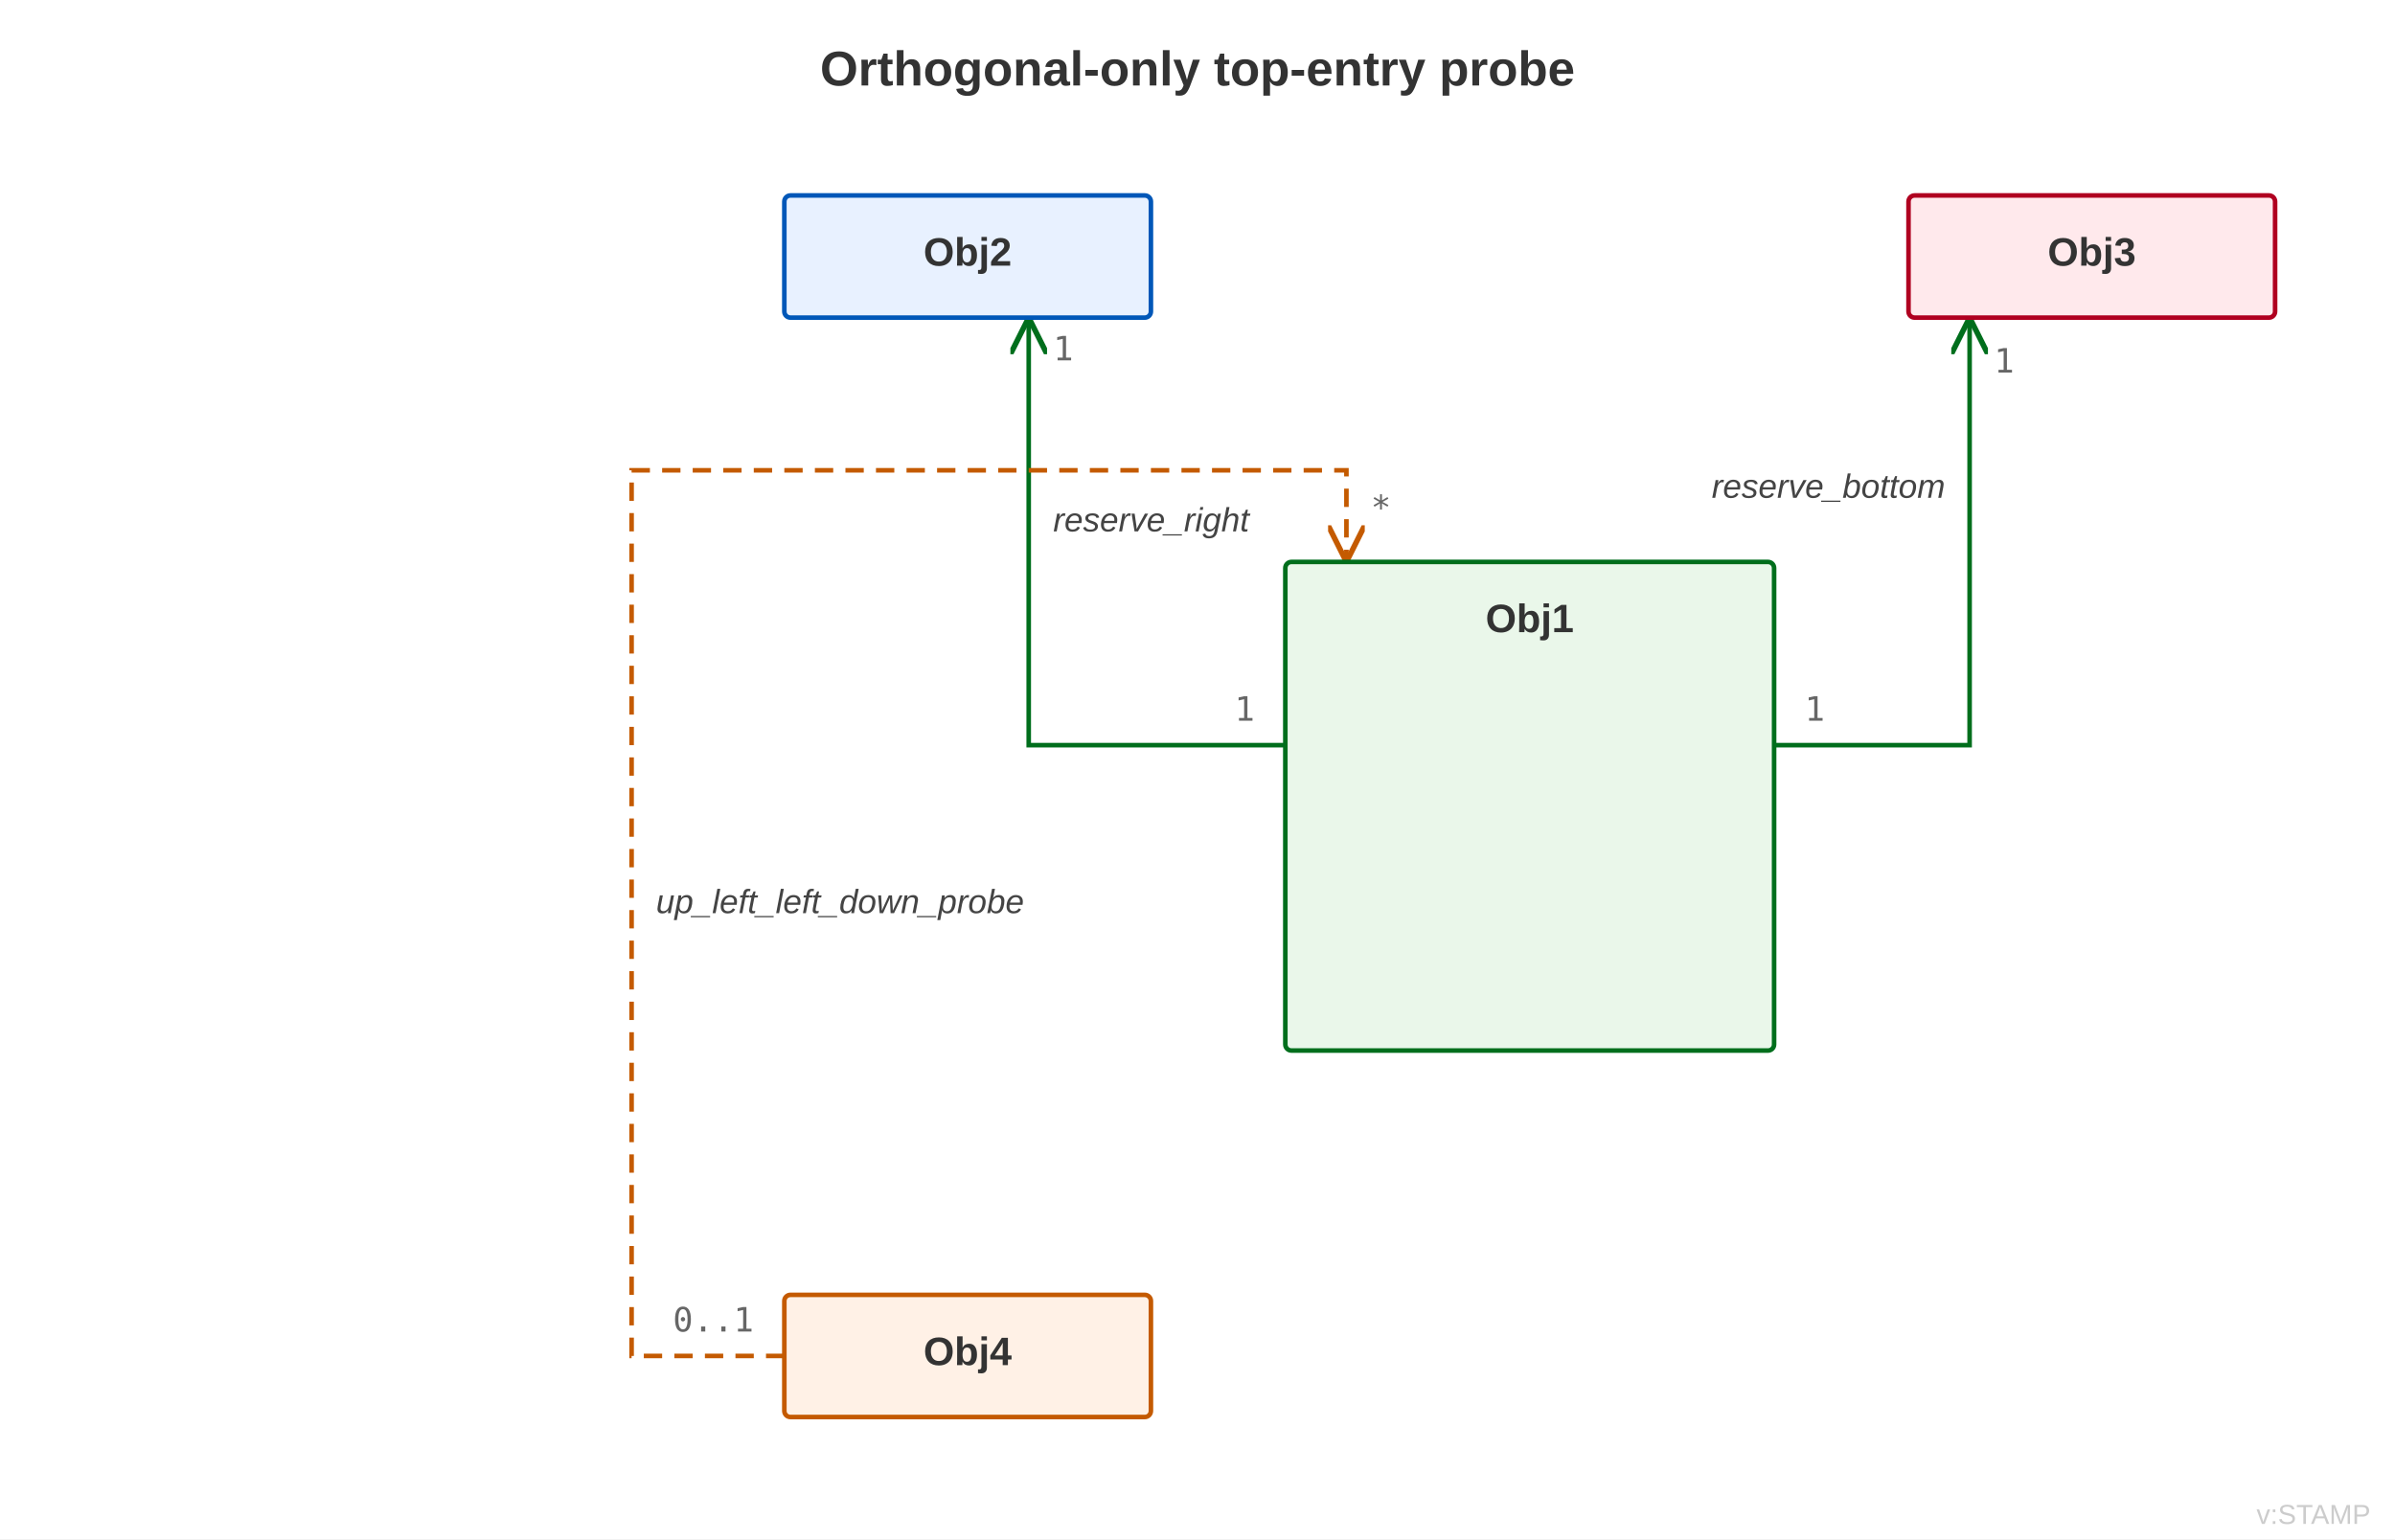
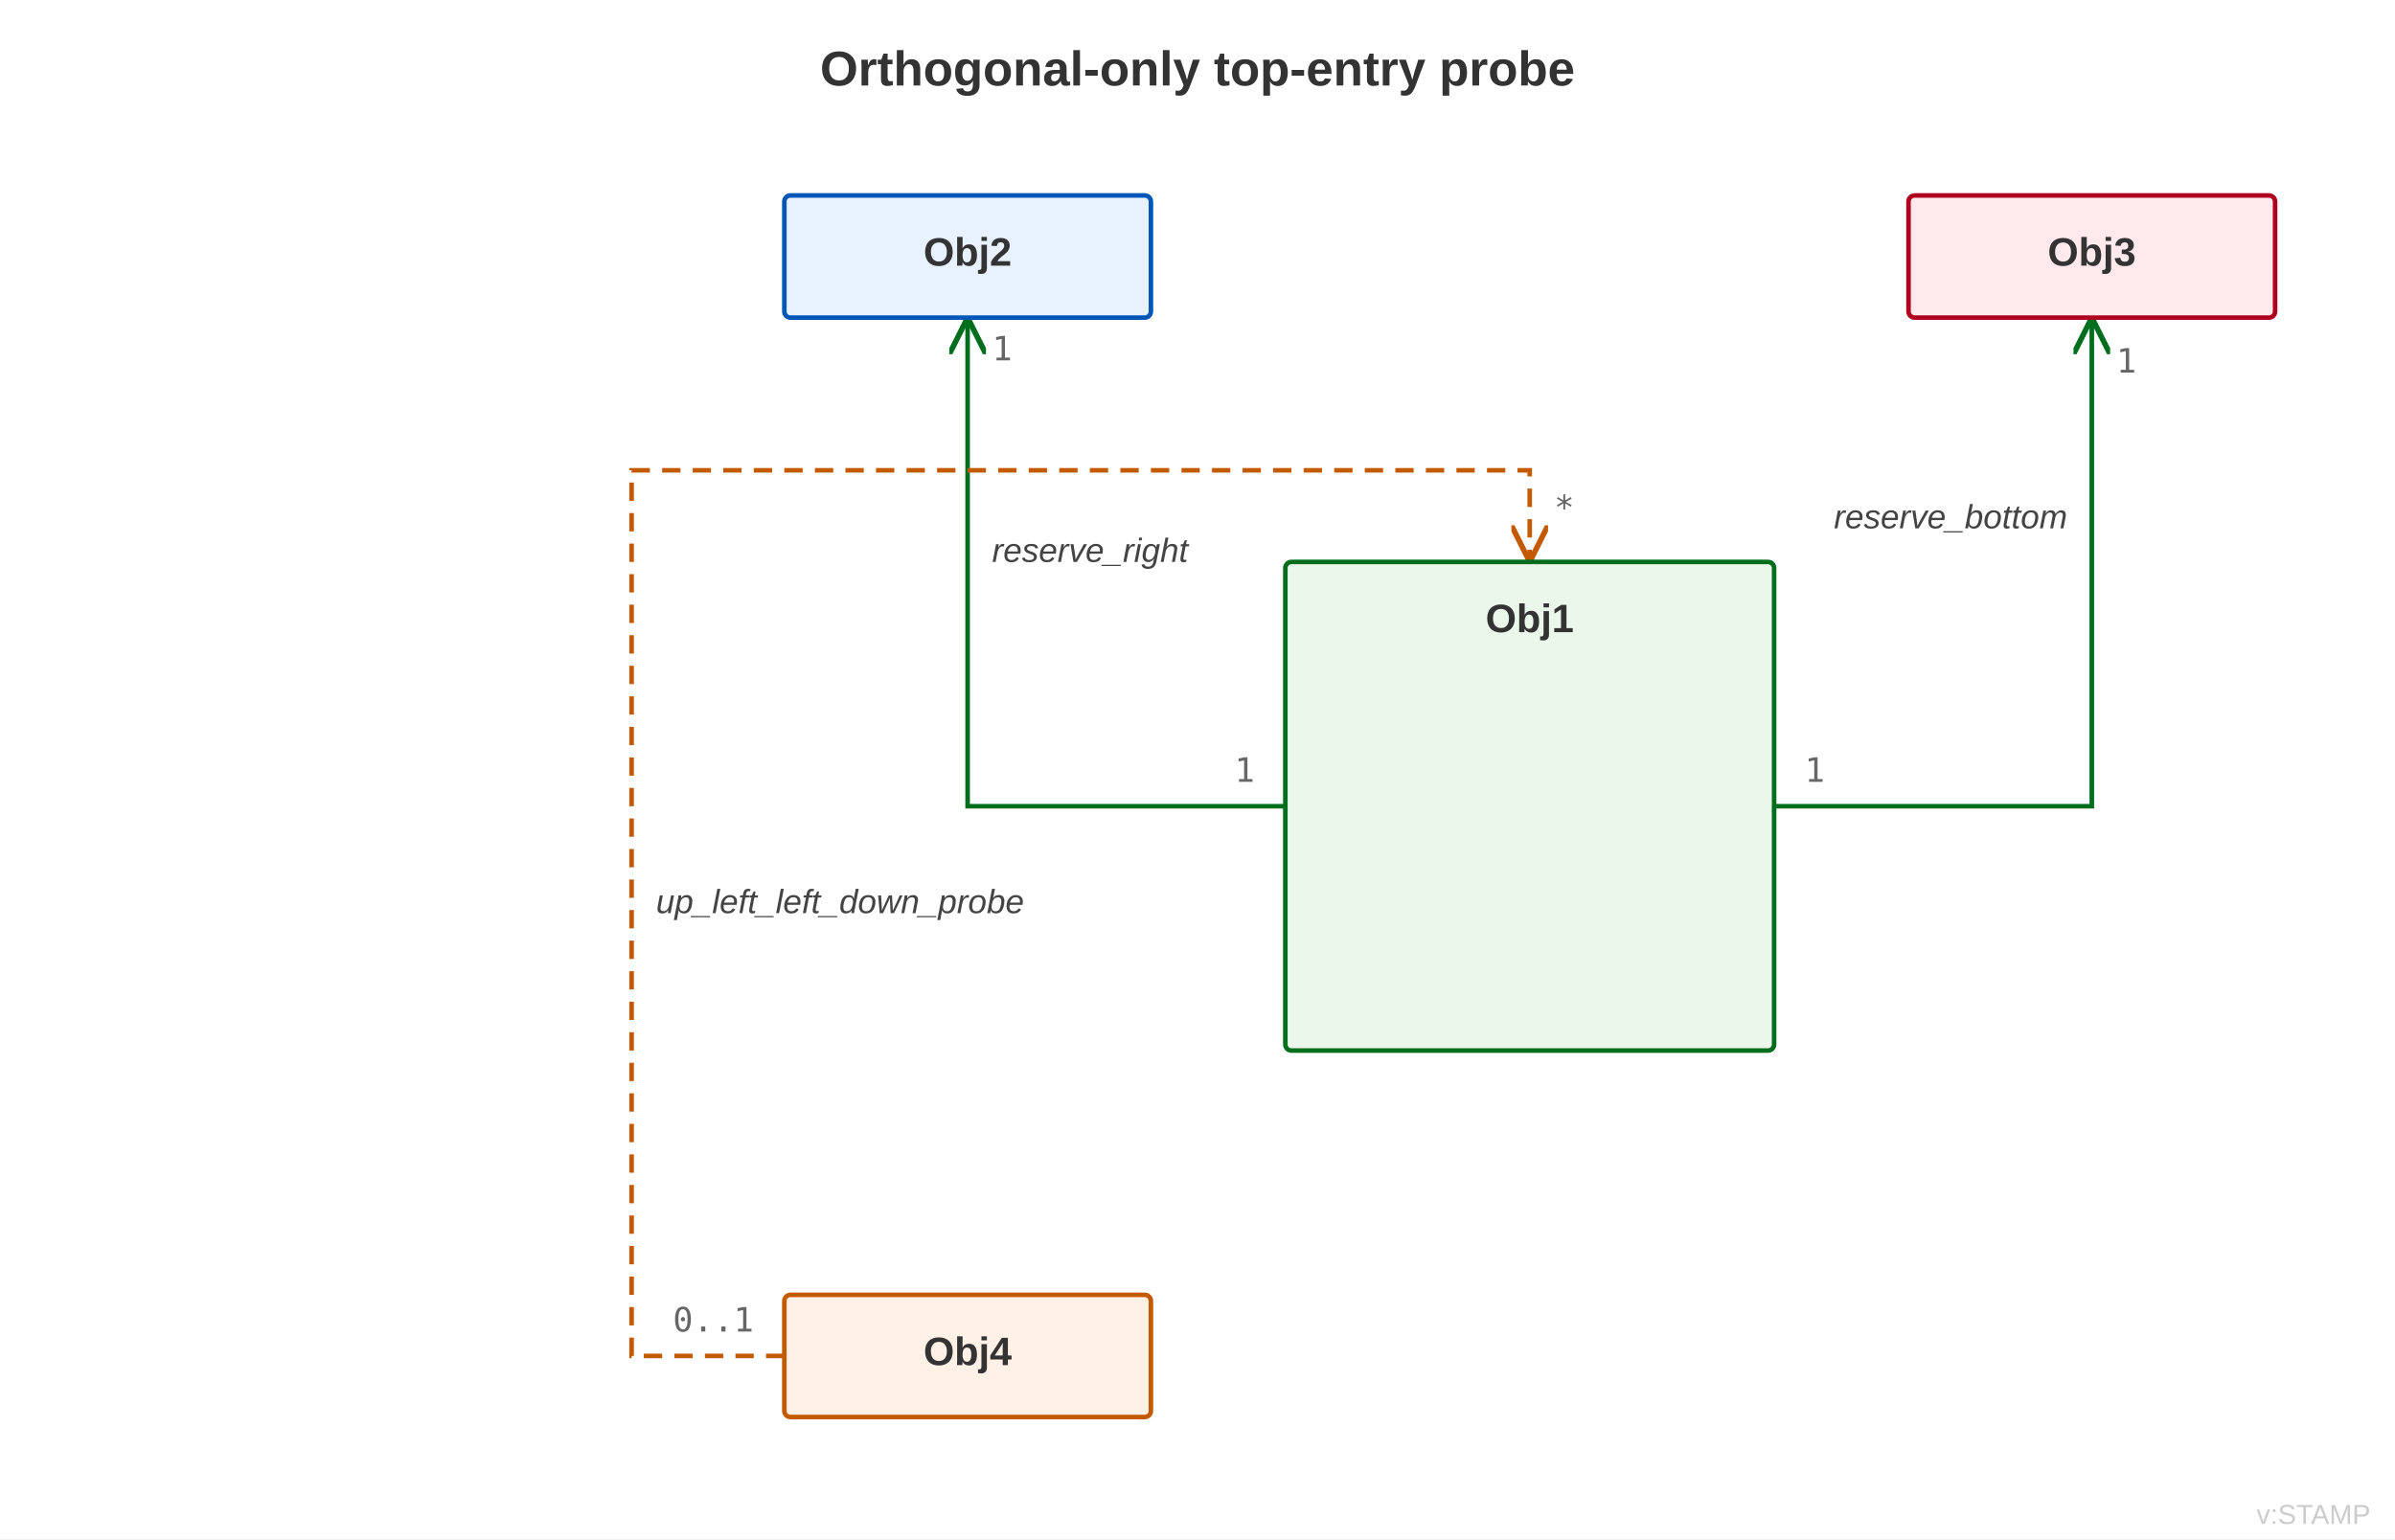
<svg xmlns="http://www.w3.org/2000/svg" width="784" height="504" data-diagram-type="class_diagram">
  <rect width="784" height="504" fill="white" />
  <text x="392.0" y="28" font-family="Arial, Helvetica, sans-serif" font-size="16" font-weight="bold" text-anchor="middle" fill="#333">Orthogonal-only top-entry probe</text>
  <defs>
    <marker id="arrow-open" viewBox="0 0 10 10" refX="10" refY="5" markerWidth="8" markerHeight="8" orient="auto-start-reverse">
      <path d="M 0 0 L 10 5 L 0 10" fill="none" stroke="#555" stroke-width="1.5" />
    </marker>
    <marker id="arrow-triangle" viewBox="0 0 10 10" refX="10" refY="5" markerWidth="10" markerHeight="10" orient="auto-start-reverse">
      <path d="M 0 0 L 10 5 L 0 10 Z" fill="white" stroke="#555" stroke-width="1.2" />
    </marker>
    <marker id="diamond-filled" viewBox="0 0 12 8" refX="12" refY="4" markerWidth="12" markerHeight="8" orient="auto-start-reverse">
      <path d="M 0 4 L 6 0 L 12 4 L 6 8 Z" fill="#555" stroke="#555" stroke-width="1" />
    </marker>
    <marker id="diamond-open" viewBox="0 0 12 8" refX="12" refY="4" markerWidth="12" markerHeight="8" orient="auto-start-reverse">
      <path d="M 0 4 L 6 0 L 12 4 L 6 8 Z" fill="white" stroke="#555" stroke-width="1" />
    </marker>
    <marker id="arrow-open-right" viewBox="0 0 10 10" refX="10" refY="5" markerWidth="8" markerHeight="8" orient="0">
      <path d="M 0 0 L 10 5 L 0 10" fill="none" stroke="#555" stroke-width="1.5" />
    </marker>
    <marker id="arrow-open-down" viewBox="0 0 10 10" refX="10" refY="5" markerWidth="8" markerHeight="8" orient="90">
      <path d="M 0 0 L 10 5 L 0 10" fill="none" stroke="#555" stroke-width="1.5" />
    </marker>
    <marker id="arrow-open-left" viewBox="0 0 10 10" refX="10" refY="5" markerWidth="8" markerHeight="8" orient="180">
      <path d="M 0 0 L 10 5 L 0 10" fill="none" stroke="#555" stroke-width="1.5" />
    </marker>
    <marker id="arrow-open-up" viewBox="0 0 10 10" refX="10" refY="5" markerWidth="8" markerHeight="8" orient="270">
      <path d="M 0 0 L 10 5 L 0 10" fill="none" stroke="#555" stroke-width="1.5" />
    </marker>
    <marker id="arrow-triangle-right" viewBox="0 0 10 10" refX="10" refY="5" markerWidth="10" markerHeight="10" orient="0">
      <path d="M 0 0 L 10 5 L 0 10 Z" fill="white" stroke="#555" stroke-width="1.2" />
    </marker>
    <marker id="arrow-triangle-down" viewBox="0 0 10 10" refX="10" refY="5" markerWidth="10" markerHeight="10" orient="90">
      <path d="M 0 0 L 10 5 L 0 10 Z" fill="white" stroke="#555" stroke-width="1.2" />
    </marker>
    <marker id="arrow-triangle-left" viewBox="0 0 10 10" refX="10" refY="5" markerWidth="10" markerHeight="10" orient="180">
      <path d="M 0 0 L 10 5 L 0 10 Z" fill="white" stroke="#555" stroke-width="1.2" />
    </marker>
    <marker id="arrow-triangle-up" viewBox="0 0 10 10" refX="10" refY="5" markerWidth="10" markerHeight="10" orient="270">
      <path d="M 0 0 L 10 5 L 0 10 Z" fill="white" stroke="#555" stroke-width="1.2" />
    </marker>
    <marker id="diamond-filled-right" viewBox="0 0 12 8" refX="12" refY="4" markerWidth="12" markerHeight="8" orient="0">
      <path d="M 0 4 L 6 0 L 12 4 L 6 8 Z" fill="#555" stroke="#555" stroke-width="1" />
    </marker>
    <marker id="diamond-filled-down" viewBox="0 0 12 8" refX="12" refY="4" markerWidth="12" markerHeight="8" orient="90">
      <path d="M 0 4 L 6 0 L 12 4 L 6 8 Z" fill="#555" stroke="#555" stroke-width="1" />
    </marker>
    <marker id="diamond-filled-left" viewBox="0 0 12 8" refX="12" refY="4" markerWidth="12" markerHeight="8" orient="180">
      <path d="M 0 4 L 6 0 L 12 4 L 6 8 Z" fill="#555" stroke="#555" stroke-width="1" />
    </marker>
    <marker id="diamond-filled-up" viewBox="0 0 12 8" refX="12" refY="4" markerWidth="12" markerHeight="8" orient="270">
      <path d="M 0 4 L 6 0 L 12 4 L 6 8 Z" fill="#555" stroke="#555" stroke-width="1" />
    </marker>
    <marker id="diamond-open-right" viewBox="0 0 12 8" refX="12" refY="4" markerWidth="12" markerHeight="8" orient="0">
      <path d="M 0 4 L 6 0 L 12 4 L 6 8 Z" fill="white" stroke="#555" stroke-width="1" />
    </marker>
    <marker id="diamond-open-down" viewBox="0 0 12 8" refX="12" refY="4" markerWidth="12" markerHeight="8" orient="90">
      <path d="M 0 4 L 6 0 L 12 4 L 6 8 Z" fill="white" stroke="#555" stroke-width="1" />
    </marker>
    <marker id="diamond-open-left" viewBox="0 0 12 8" refX="12" refY="4" markerWidth="12" markerHeight="8" orient="180">
      <path d="M 0 4 L 6 0 L 12 4 L 6 8 Z" fill="white" stroke="#555" stroke-width="1" />
    </marker>
    <marker id="diamond-open-up" viewBox="0 0 12 8" refX="12" refY="4" markerWidth="12" markerHeight="8" orient="270">
      <path d="M 0 4 L 6 0 L 12 4 L 6 8 Z" fill="white" stroke="#555" stroke-width="1" />
    </marker>
    <marker id="diamond-filled-0" viewBox="0 0 12 8" refX="12" refY="4" markerWidth="12" markerHeight="8" orient="auto-start-reverse">
      <path d="M 0 4 L 6 0 L 12 4 L 6 8 Z" fill="#0057B8" stroke="#0057B8" stroke-width="1" />
    </marker>
    <marker id="diamond-open-0" viewBox="0 0 12 8" refX="12" refY="4" markerWidth="12" markerHeight="8" orient="auto-start-reverse">
      <path d="M 0 4 L 6 0 L 12 4 L 6 8 Z" fill="white" stroke="#0057B8" stroke-width="1.5" />
    </marker>
    <marker id="arrow-open-0" viewBox="0 0 10 10" refX="10" refY="5" markerWidth="8" markerHeight="8" orient="auto-start-reverse">
      <path d="M 0 0 L 10 5 L 0 10" fill="none" stroke="#0057B8" stroke-width="1.5" />
    </marker>
    <marker id="diamond-filled-0-right" viewBox="0 0 12 8" refX="12" refY="4" markerWidth="12" markerHeight="8" orient="0">
      <path d="M 0 4 L 6 0 L 12 4 L 6 8 Z" fill="#0057B8" stroke="#0057B8" stroke-width="1" />
    </marker>
    <marker id="diamond-filled-0-down" viewBox="0 0 12 8" refX="12" refY="4" markerWidth="12" markerHeight="8" orient="90">
      <path d="M 0 4 L 6 0 L 12 4 L 6 8 Z" fill="#0057B8" stroke="#0057B8" stroke-width="1" />
    </marker>
    <marker id="diamond-filled-0-left" viewBox="0 0 12 8" refX="12" refY="4" markerWidth="12" markerHeight="8" orient="180">
      <path d="M 0 4 L 6 0 L 12 4 L 6 8 Z" fill="#0057B8" stroke="#0057B8" stroke-width="1" />
    </marker>
    <marker id="diamond-filled-0-up" viewBox="0 0 12 8" refX="12" refY="4" markerWidth="12" markerHeight="8" orient="270">
      <path d="M 0 4 L 6 0 L 12 4 L 6 8 Z" fill="#0057B8" stroke="#0057B8" stroke-width="1" />
    </marker>
    <marker id="diamond-open-0-right" viewBox="0 0 12 8" refX="12" refY="4" markerWidth="12" markerHeight="8" orient="0">
      <path d="M 0 4 L 6 0 L 12 4 L 6 8 Z" fill="white" stroke="#0057B8" stroke-width="1.5" />
    </marker>
    <marker id="diamond-open-0-down" viewBox="0 0 12 8" refX="12" refY="4" markerWidth="12" markerHeight="8" orient="90">
      <path d="M 0 4 L 6 0 L 12 4 L 6 8 Z" fill="white" stroke="#0057B8" stroke-width="1.5" />
    </marker>
    <marker id="diamond-open-0-left" viewBox="0 0 12 8" refX="12" refY="4" markerWidth="12" markerHeight="8" orient="180">
      <path d="M 0 4 L 6 0 L 12 4 L 6 8 Z" fill="white" stroke="#0057B8" stroke-width="1.5" />
    </marker>
    <marker id="diamond-open-0-up" viewBox="0 0 12 8" refX="12" refY="4" markerWidth="12" markerHeight="8" orient="270">
      <path d="M 0 4 L 6 0 L 12 4 L 6 8 Z" fill="white" stroke="#0057B8" stroke-width="1.5" />
    </marker>
    <marker id="arrow-open-0-right" viewBox="0 0 10 10" refX="10" refY="5" markerWidth="8" markerHeight="8" orient="0">
      <path d="M 0 0 L 10 5 L 0 10" fill="none" stroke="#0057B8" stroke-width="1.5" />
    </marker>
    <marker id="arrow-open-0-down" viewBox="0 0 10 10" refX="10" refY="5" markerWidth="8" markerHeight="8" orient="90">
      <path d="M 0 0 L 10 5 L 0 10" fill="none" stroke="#0057B8" stroke-width="1.5" />
    </marker>
    <marker id="arrow-open-0-left" viewBox="0 0 10 10" refX="10" refY="5" markerWidth="8" markerHeight="8" orient="180">
      <path d="M 0 0 L 10 5 L 0 10" fill="none" stroke="#0057B8" stroke-width="1.5" />
    </marker>
    <marker id="arrow-open-0-up" viewBox="0 0 10 10" refX="10" refY="5" markerWidth="8" markerHeight="8" orient="270">
      <path d="M 0 0 L 10 5 L 0 10" fill="none" stroke="#0057B8" stroke-width="1.5" />
    </marker>
    <marker id="diamond-filled-1" viewBox="0 0 12 8" refX="12" refY="4" markerWidth="12" markerHeight="8" orient="auto-start-reverse">
      <path d="M 0 4 L 6 0 L 12 4 L 6 8 Z" fill="#B00020" stroke="#B00020" stroke-width="1" />
    </marker>
    <marker id="diamond-open-1" viewBox="0 0 12 8" refX="12" refY="4" markerWidth="12" markerHeight="8" orient="auto-start-reverse">
      <path d="M 0 4 L 6 0 L 12 4 L 6 8 Z" fill="white" stroke="#B00020" stroke-width="1.5" />
    </marker>
    <marker id="arrow-open-1" viewBox="0 0 10 10" refX="10" refY="5" markerWidth="8" markerHeight="8" orient="auto-start-reverse">
      <path d="M 0 0 L 10 5 L 0 10" fill="none" stroke="#B00020" stroke-width="1.5" />
    </marker>
    <marker id="diamond-filled-1-right" viewBox="0 0 12 8" refX="12" refY="4" markerWidth="12" markerHeight="8" orient="0">
      <path d="M 0 4 L 6 0 L 12 4 L 6 8 Z" fill="#B00020" stroke="#B00020" stroke-width="1" />
    </marker>
    <marker id="diamond-filled-1-down" viewBox="0 0 12 8" refX="12" refY="4" markerWidth="12" markerHeight="8" orient="90">
      <path d="M 0 4 L 6 0 L 12 4 L 6 8 Z" fill="#B00020" stroke="#B00020" stroke-width="1" />
    </marker>
    <marker id="diamond-filled-1-left" viewBox="0 0 12 8" refX="12" refY="4" markerWidth="12" markerHeight="8" orient="180">
      <path d="M 0 4 L 6 0 L 12 4 L 6 8 Z" fill="#B00020" stroke="#B00020" stroke-width="1" />
    </marker>
    <marker id="diamond-filled-1-up" viewBox="0 0 12 8" refX="12" refY="4" markerWidth="12" markerHeight="8" orient="270">
      <path d="M 0 4 L 6 0 L 12 4 L 6 8 Z" fill="#B00020" stroke="#B00020" stroke-width="1" />
    </marker>
    <marker id="diamond-open-1-right" viewBox="0 0 12 8" refX="12" refY="4" markerWidth="12" markerHeight="8" orient="0">
      <path d="M 0 4 L 6 0 L 12 4 L 6 8 Z" fill="white" stroke="#B00020" stroke-width="1.5" />
    </marker>
    <marker id="diamond-open-1-down" viewBox="0 0 12 8" refX="12" refY="4" markerWidth="12" markerHeight="8" orient="90">
      <path d="M 0 4 L 6 0 L 12 4 L 6 8 Z" fill="white" stroke="#B00020" stroke-width="1.5" />
    </marker>
    <marker id="diamond-open-1-left" viewBox="0 0 12 8" refX="12" refY="4" markerWidth="12" markerHeight="8" orient="180">
      <path d="M 0 4 L 6 0 L 12 4 L 6 8 Z" fill="white" stroke="#B00020" stroke-width="1.5" />
    </marker>
    <marker id="diamond-open-1-up" viewBox="0 0 12 8" refX="12" refY="4" markerWidth="12" markerHeight="8" orient="270">
      <path d="M 0 4 L 6 0 L 12 4 L 6 8 Z" fill="white" stroke="#B00020" stroke-width="1.5" />
    </marker>
    <marker id="arrow-open-1-right" viewBox="0 0 10 10" refX="10" refY="5" markerWidth="8" markerHeight="8" orient="0">
      <path d="M 0 0 L 10 5 L 0 10" fill="none" stroke="#B00020" stroke-width="1.5" />
    </marker>
    <marker id="arrow-open-1-down" viewBox="0 0 10 10" refX="10" refY="5" markerWidth="8" markerHeight="8" orient="90">
      <path d="M 0 0 L 10 5 L 0 10" fill="none" stroke="#B00020" stroke-width="1.5" />
    </marker>
    <marker id="arrow-open-1-left" viewBox="0 0 10 10" refX="10" refY="5" markerWidth="8" markerHeight="8" orient="180">
      <path d="M 0 0 L 10 5 L 0 10" fill="none" stroke="#B00020" stroke-width="1.5" />
    </marker>
    <marker id="arrow-open-1-up" viewBox="0 0 10 10" refX="10" refY="5" markerWidth="8" markerHeight="8" orient="270">
      <path d="M 0 0 L 10 5 L 0 10" fill="none" stroke="#B00020" stroke-width="1.5" />
    </marker>
    <marker id="diamond-filled-2" viewBox="0 0 12 8" refX="12" refY="4" markerWidth="12" markerHeight="8" orient="auto-start-reverse">
      <path d="M 0 4 L 6 0 L 12 4 L 6 8 Z" fill="#006E1C" stroke="#006E1C" stroke-width="1" />
    </marker>
    <marker id="diamond-open-2" viewBox="0 0 12 8" refX="12" refY="4" markerWidth="12" markerHeight="8" orient="auto-start-reverse">
      <path d="M 0 4 L 6 0 L 12 4 L 6 8 Z" fill="white" stroke="#006E1C" stroke-width="1.5" />
    </marker>
    <marker id="arrow-open-2" viewBox="0 0 10 10" refX="10" refY="5" markerWidth="8" markerHeight="8" orient="auto-start-reverse">
      <path d="M 0 0 L 10 5 L 0 10" fill="none" stroke="#006E1C" stroke-width="1.5" />
    </marker>
    <marker id="diamond-filled-2-right" viewBox="0 0 12 8" refX="12" refY="4" markerWidth="12" markerHeight="8" orient="0">
      <path d="M 0 4 L 6 0 L 12 4 L 6 8 Z" fill="#006E1C" stroke="#006E1C" stroke-width="1" />
    </marker>
    <marker id="diamond-filled-2-down" viewBox="0 0 12 8" refX="12" refY="4" markerWidth="12" markerHeight="8" orient="90">
      <path d="M 0 4 L 6 0 L 12 4 L 6 8 Z" fill="#006E1C" stroke="#006E1C" stroke-width="1" />
    </marker>
    <marker id="diamond-filled-2-left" viewBox="0 0 12 8" refX="12" refY="4" markerWidth="12" markerHeight="8" orient="180">
      <path d="M 0 4 L 6 0 L 12 4 L 6 8 Z" fill="#006E1C" stroke="#006E1C" stroke-width="1" />
    </marker>
    <marker id="diamond-filled-2-up" viewBox="0 0 12 8" refX="12" refY="4" markerWidth="12" markerHeight="8" orient="270">
      <path d="M 0 4 L 6 0 L 12 4 L 6 8 Z" fill="#006E1C" stroke="#006E1C" stroke-width="1" />
    </marker>
    <marker id="diamond-open-2-right" viewBox="0 0 12 8" refX="12" refY="4" markerWidth="12" markerHeight="8" orient="0">
      <path d="M 0 4 L 6 0 L 12 4 L 6 8 Z" fill="white" stroke="#006E1C" stroke-width="1.5" />
    </marker>
    <marker id="diamond-open-2-down" viewBox="0 0 12 8" refX="12" refY="4" markerWidth="12" markerHeight="8" orient="90">
      <path d="M 0 4 L 6 0 L 12 4 L 6 8 Z" fill="white" stroke="#006E1C" stroke-width="1.5" />
    </marker>
    <marker id="diamond-open-2-left" viewBox="0 0 12 8" refX="12" refY="4" markerWidth="12" markerHeight="8" orient="180">
      <path d="M 0 4 L 6 0 L 12 4 L 6 8 Z" fill="white" stroke="#006E1C" stroke-width="1.5" />
    </marker>
    <marker id="diamond-open-2-up" viewBox="0 0 12 8" refX="12" refY="4" markerWidth="12" markerHeight="8" orient="270">
      <path d="M 0 4 L 6 0 L 12 4 L 6 8 Z" fill="white" stroke="#006E1C" stroke-width="1.5" />
    </marker>
    <marker id="arrow-open-2-right" viewBox="0 0 10 10" refX="10" refY="5" markerWidth="8" markerHeight="8" orient="0">
      <path d="M 0 0 L 10 5 L 0 10" fill="none" stroke="#006E1C" stroke-width="1.5" />
    </marker>
    <marker id="arrow-open-2-down" viewBox="0 0 10 10" refX="10" refY="5" markerWidth="8" markerHeight="8" orient="90">
      <path d="M 0 0 L 10 5 L 0 10" fill="none" stroke="#006E1C" stroke-width="1.5" />
    </marker>
    <marker id="arrow-open-2-left" viewBox="0 0 10 10" refX="10" refY="5" markerWidth="8" markerHeight="8" orient="180">
      <path d="M 0 0 L 10 5 L 0 10" fill="none" stroke="#006E1C" stroke-width="1.5" />
    </marker>
    <marker id="arrow-open-2-up" viewBox="0 0 10 10" refX="10" refY="5" markerWidth="8" markerHeight="8" orient="270">
      <path d="M 0 0 L 10 5 L 0 10" fill="none" stroke="#006E1C" stroke-width="1.5" />
    </marker>
    <marker id="diamond-filled-3" viewBox="0 0 12 8" refX="12" refY="4" markerWidth="12" markerHeight="8" orient="auto-start-reverse">
      <path d="M 0 4 L 6 0 L 12 4 L 6 8 Z" fill="#C45A00" stroke="#C45A00" stroke-width="1" />
    </marker>
    <marker id="diamond-open-3" viewBox="0 0 12 8" refX="12" refY="4" markerWidth="12" markerHeight="8" orient="auto-start-reverse">
      <path d="M 0 4 L 6 0 L 12 4 L 6 8 Z" fill="white" stroke="#C45A00" stroke-width="1.5" />
    </marker>
    <marker id="arrow-open-3" viewBox="0 0 10 10" refX="10" refY="5" markerWidth="8" markerHeight="8" orient="auto-start-reverse">
      <path d="M 0 0 L 10 5 L 0 10" fill="none" stroke="#C45A00" stroke-width="1.5" />
    </marker>
    <marker id="diamond-filled-3-right" viewBox="0 0 12 8" refX="12" refY="4" markerWidth="12" markerHeight="8" orient="0">
      <path d="M 0 4 L 6 0 L 12 4 L 6 8 Z" fill="#C45A00" stroke="#C45A00" stroke-width="1" />
    </marker>
    <marker id="diamond-filled-3-down" viewBox="0 0 12 8" refX="12" refY="4" markerWidth="12" markerHeight="8" orient="90">
      <path d="M 0 4 L 6 0 L 12 4 L 6 8 Z" fill="#C45A00" stroke="#C45A00" stroke-width="1" />
    </marker>
    <marker id="diamond-filled-3-left" viewBox="0 0 12 8" refX="12" refY="4" markerWidth="12" markerHeight="8" orient="180">
      <path d="M 0 4 L 6 0 L 12 4 L 6 8 Z" fill="#C45A00" stroke="#C45A00" stroke-width="1" />
    </marker>
    <marker id="diamond-filled-3-up" viewBox="0 0 12 8" refX="12" refY="4" markerWidth="12" markerHeight="8" orient="270">
      <path d="M 0 4 L 6 0 L 12 4 L 6 8 Z" fill="#C45A00" stroke="#C45A00" stroke-width="1" />
    </marker>
    <marker id="diamond-open-3-right" viewBox="0 0 12 8" refX="12" refY="4" markerWidth="12" markerHeight="8" orient="0">
      <path d="M 0 4 L 6 0 L 12 4 L 6 8 Z" fill="white" stroke="#C45A00" stroke-width="1.5" />
    </marker>
    <marker id="diamond-open-3-down" viewBox="0 0 12 8" refX="12" refY="4" markerWidth="12" markerHeight="8" orient="90">
      <path d="M 0 4 L 6 0 L 12 4 L 6 8 Z" fill="white" stroke="#C45A00" stroke-width="1.5" />
    </marker>
    <marker id="diamond-open-3-left" viewBox="0 0 12 8" refX="12" refY="4" markerWidth="12" markerHeight="8" orient="180">
      <path d="M 0 4 L 6 0 L 12 4 L 6 8 Z" fill="white" stroke="#C45A00" stroke-width="1.5" />
    </marker>
    <marker id="diamond-open-3-up" viewBox="0 0 12 8" refX="12" refY="4" markerWidth="12" markerHeight="8" orient="270">
      <path d="M 0 4 L 6 0 L 12 4 L 6 8 Z" fill="white" stroke="#C45A00" stroke-width="1.5" />
    </marker>
    <marker id="arrow-open-3-right" viewBox="0 0 10 10" refX="10" refY="5" markerWidth="8" markerHeight="8" orient="0">
      <path d="M 0 0 L 10 5 L 0 10" fill="none" stroke="#C45A00" stroke-width="1.5" />
    </marker>
    <marker id="arrow-open-3-down" viewBox="0 0 10 10" refX="10" refY="5" markerWidth="8" markerHeight="8" orient="90">
      <path d="M 0 0 L 10 5 L 0 10" fill="none" stroke="#C45A00" stroke-width="1.5" />
    </marker>
    <marker id="arrow-open-3-left" viewBox="0 0 10 10" refX="10" refY="5" markerWidth="8" markerHeight="8" orient="180">
      <path d="M 0 0 L 10 5 L 0 10" fill="none" stroke="#C45A00" stroke-width="1.5" />
    </marker>
    <marker id="arrow-open-3-up" viewBox="0 0 10 10" refX="10" refY="5" markerWidth="8" markerHeight="8" orient="270">
      <path d="M 0 0 L 10 5 L 0 10" fill="none" stroke="#C45A00" stroke-width="1.5" />
    </marker>
  </defs>
  <g class="cls-connector" data-connector-id="Obj1-&gt;Obj2:0" data-source="Obj1" data-target="Obj2">
-     <path d="M 420.75 244 L 336.75 244 L 336.75 104" fill="none" stroke="#006E1C" stroke-width="1.5" marker-end="url(#arrow-open-2-up)" />
-     <text x="410.75" y="236" font-family="monospace" font-size="11" fill="#666" text-anchor="end">1</text>
-     <text x="344.75" y="174.0" font-family="Arial, Helvetica, sans-serif" font-size="11" font-style="italic" fill="#444" text-anchor="start">reserve_right</text>
-     <text x="344.75" y="118" font-family="monospace" font-size="11" fill="#666" text-anchor="start">1</text>
+     <path d="M 420.75 264 L 316.75 264 L 316.75 104" fill="none" stroke="#006E1C" stroke-width="1.5" marker-end="url(#arrow-open-2-up)" />
+     <text x="410.75" y="256" font-family="monospace" font-size="11" fill="#666" text-anchor="end">1</text>
+     <text x="324.75" y="184.0" font-family="Arial, Helvetica, sans-serif" font-size="11" font-style="italic" fill="#444" text-anchor="start">reserve_right</text>
+     <text x="324.75" y="118" font-family="monospace" font-size="11" fill="#666" text-anchor="start">1</text>
  </g>
  <g class="cls-connector" data-connector-id="Obj1-&gt;Obj3:1" data-source="Obj1" data-target="Obj3">
-     <path d="M 580.75 244 L 644.75 244 L 644.75 104" fill="none" stroke="#006E1C" stroke-width="1.5" marker-end="url(#arrow-open-2-up)" />
-     <text x="590.75" y="236" font-family="monospace" font-size="11" fill="#666" text-anchor="start">1</text>
-     <text x="636.75" y="163.0" font-family="Arial, Helvetica, sans-serif" font-size="11" font-style="italic" fill="#444" text-anchor="end">reserve_bottom</text>
-     <text x="652.75" y="122" font-family="monospace" font-size="11" fill="#666" text-anchor="start">1</text>
+     <path d="M 580.75 264 L 684.75 264 L 684.75 104" fill="none" stroke="#006E1C" stroke-width="1.5" marker-end="url(#arrow-open-2-up)" />
+     <text x="590.75" y="256" font-family="monospace" font-size="11" fill="#666" text-anchor="start">1</text>
+     <text x="676.75" y="173.0" font-family="Arial, Helvetica, sans-serif" font-size="11" font-style="italic" fill="#444" text-anchor="end">reserve_bottom</text>
+     <text x="692.75" y="122" font-family="monospace" font-size="11" fill="#666" text-anchor="start">1</text>
  </g>
  <g class="cls-connector" data-connector-id="Obj4-&gt;Obj1:2" data-source="Obj4" data-target="Obj1">
-     <path d="M 256.75 444 L 206.75 444 L 206.75 154 L 440.75 154 L 440.75 184" fill="none" stroke="#C45A00" stroke-width="1.5" stroke-dasharray="6,4" marker-end="url(#arrow-open-3-down)" />
+     <path d="M 256.75 444 L 206.75 444 L 206.75 154 L 500.75 154 L 500.75 184" fill="none" stroke="#C45A00" stroke-width="1.5" stroke-dasharray="6,4" marker-end="url(#arrow-open-3-down)" />
    <text x="246.75" y="436" font-family="monospace" font-size="11" fill="#666" text-anchor="end">0..1</text>
    <text x="214.75" y="299.0" font-family="Arial, Helvetica, sans-serif" font-size="11" font-style="italic" fill="#444" text-anchor="start">up_left_left_down_probe</text>
-     <text x="448.75" y="170" font-family="monospace" font-size="11" fill="#666" text-anchor="start">*</text>
+     <text x="508.75" y="170" font-family="monospace" font-size="11" fill="#666" text-anchor="start">*</text>
  </g>
  <g class="cls-object" data-class-name="Obj2">
    <rect x="256.75" y="64" width="120" height="40" fill="#E8F1FF" stroke="#0057B8" stroke-width="1.5" rx="2" />
    <text x="316.75" y="87" font-family="Arial, Helvetica, sans-serif" font-size="13" font-weight="bold" text-anchor="middle" fill="#333">Obj2</text>
  </g>
  <g class="cls-object" data-class-name="Obj1">
    <rect x="420.75" y="184" width="160" height="160" fill="#EAF7EA" stroke="#006E1C" stroke-width="1.5" rx="2" />
    <text x="500.75" y="207" font-family="Arial, Helvetica, sans-serif" font-size="13" font-weight="bold" text-anchor="middle" fill="#333">Obj1</text>
  </g>
  <g class="cls-object" data-class-name="Obj4">
    <rect x="256.75" y="424" width="120" height="40" fill="#FFF1E6" stroke="#C45A00" stroke-width="1.5" rx="2" />
    <text x="316.75" y="447" font-family="Arial, Helvetica, sans-serif" font-size="13" font-weight="bold" text-anchor="middle" fill="#333">Obj4</text>
  </g>
  <g class="cls-object" data-class-name="Obj3">
    <rect x="624.75" y="64" width="120" height="40" fill="#FFE9EC" stroke="#B00020" stroke-width="1.5" rx="2" />
    <text x="684.75" y="87" font-family="Arial, Helvetica, sans-serif" font-size="13" font-weight="bold" text-anchor="middle" fill="#333">Obj3</text>
  </g>
  <text x="776" y="499" text-anchor="end" font-family="Arial, Helvetica, sans-serif" font-size="9" fill="#ccc">v:STAMP</text>
</svg>
